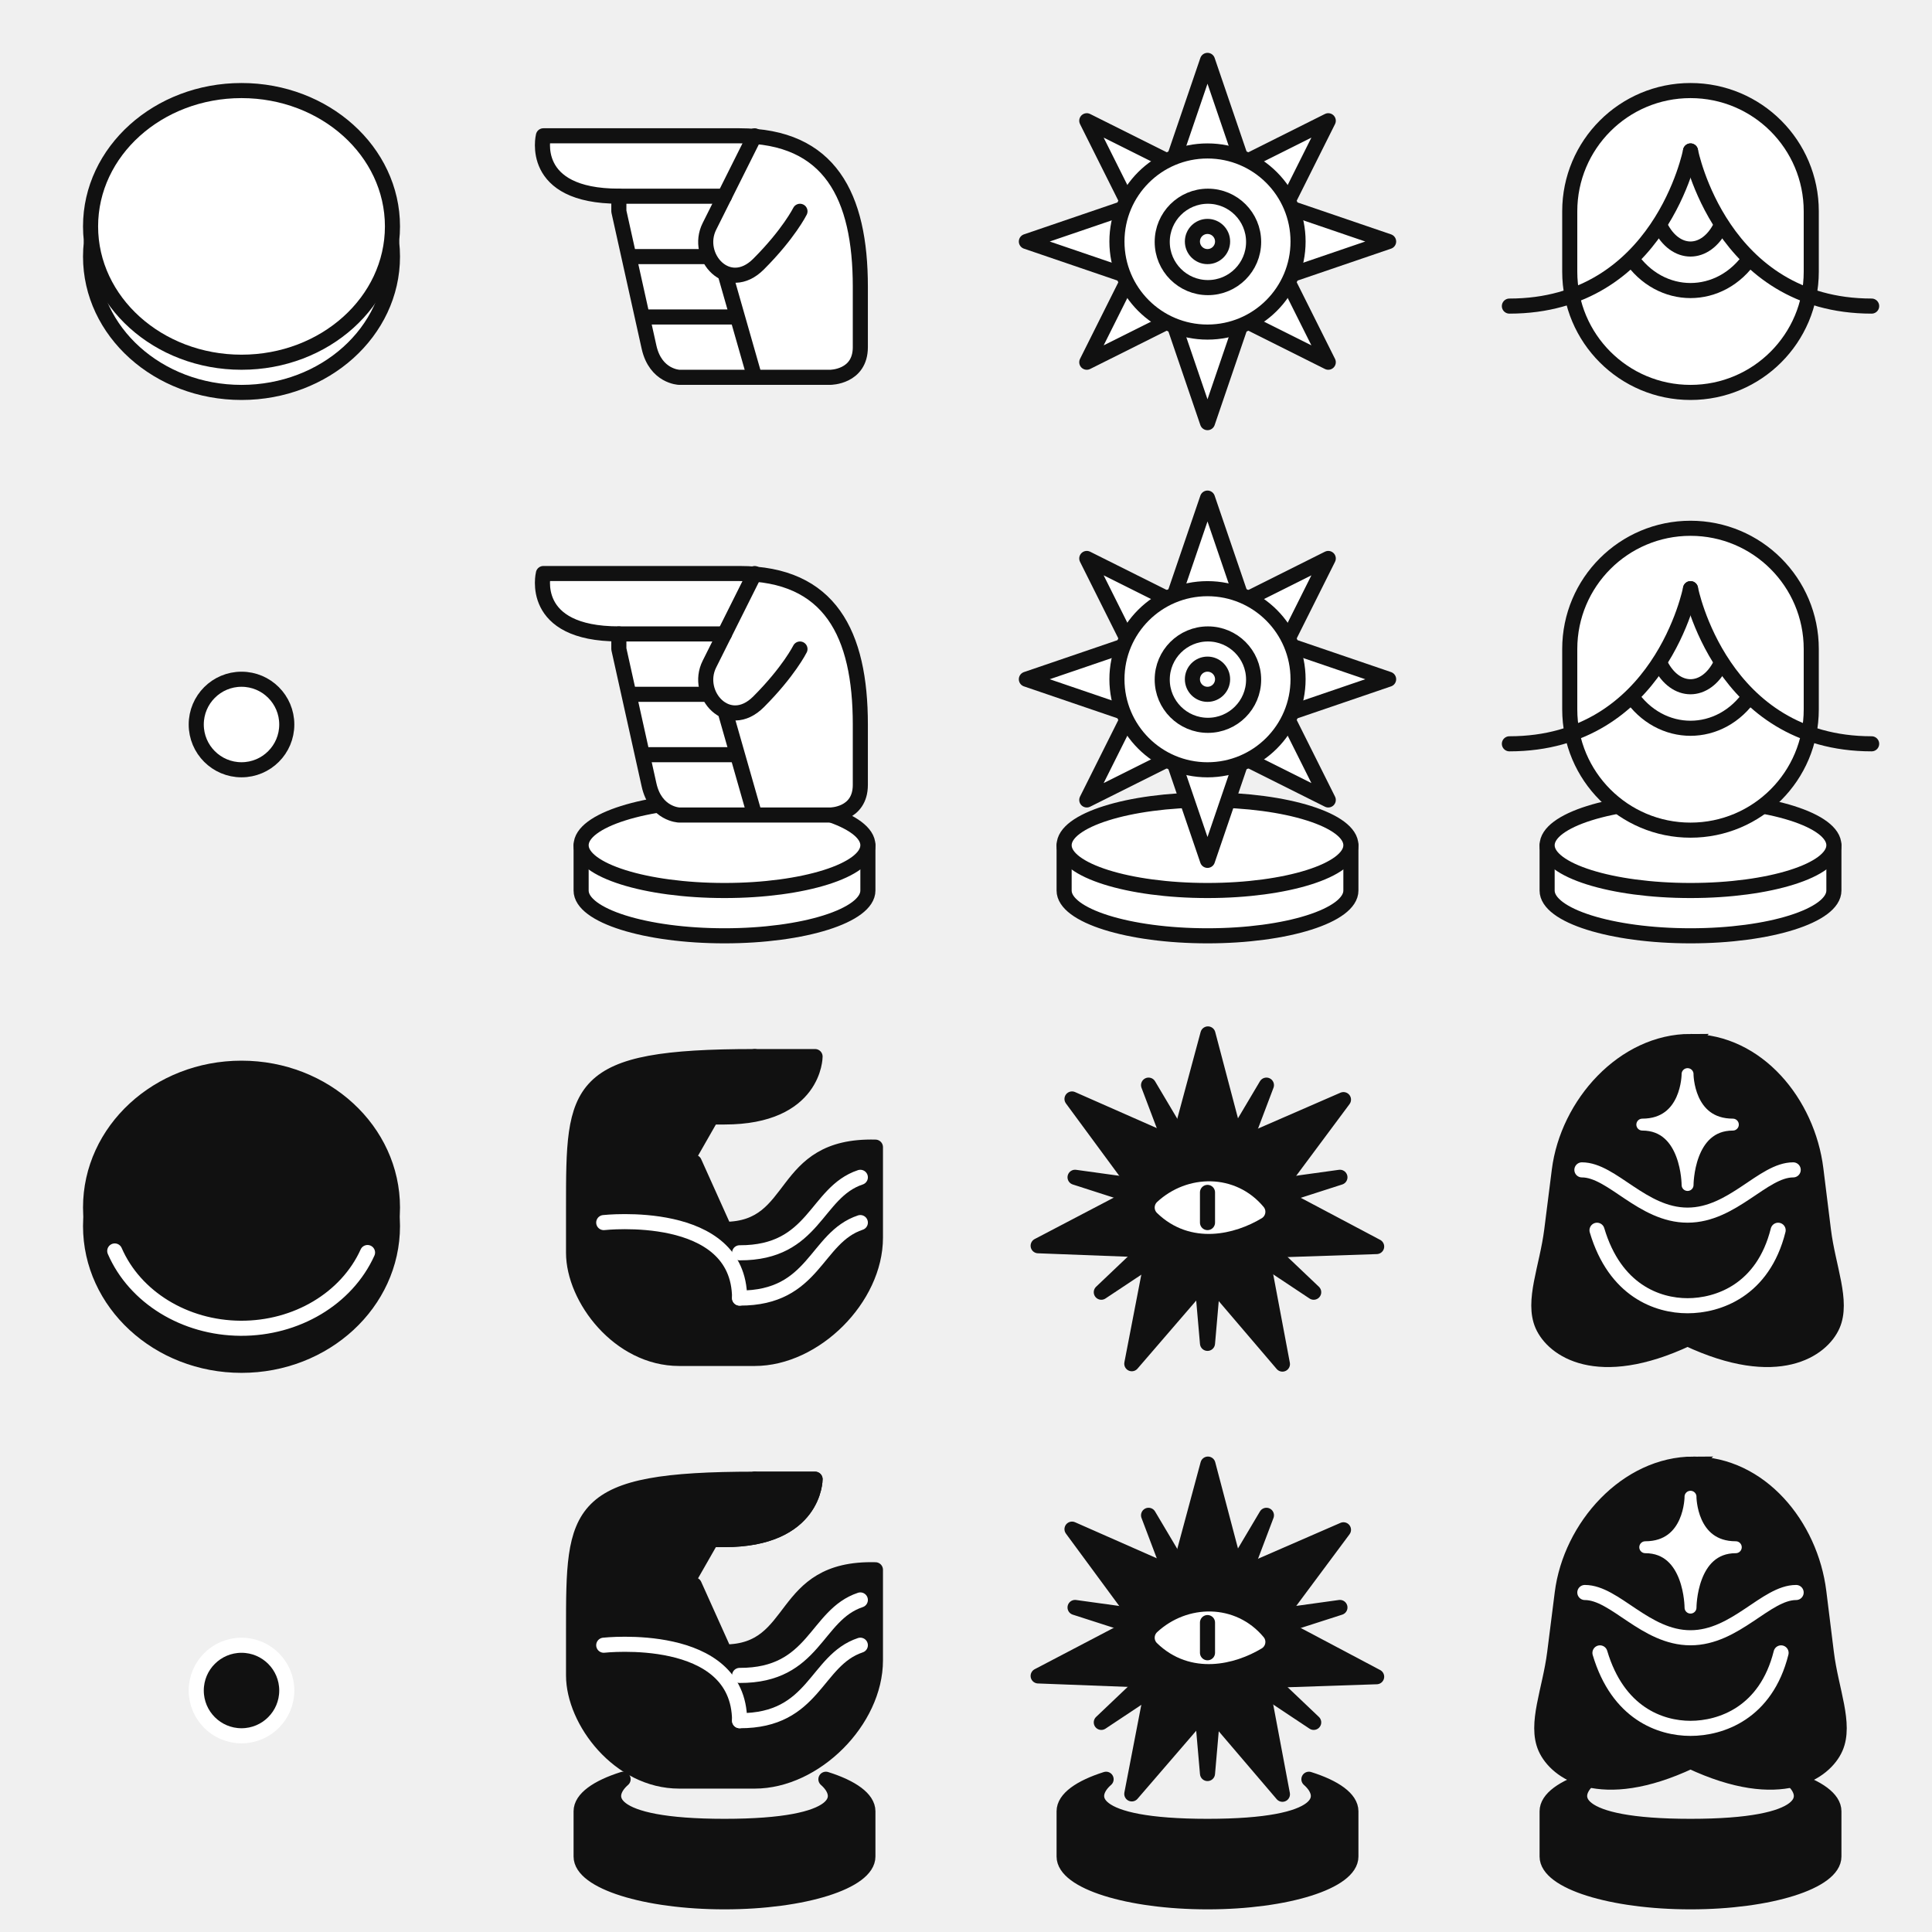
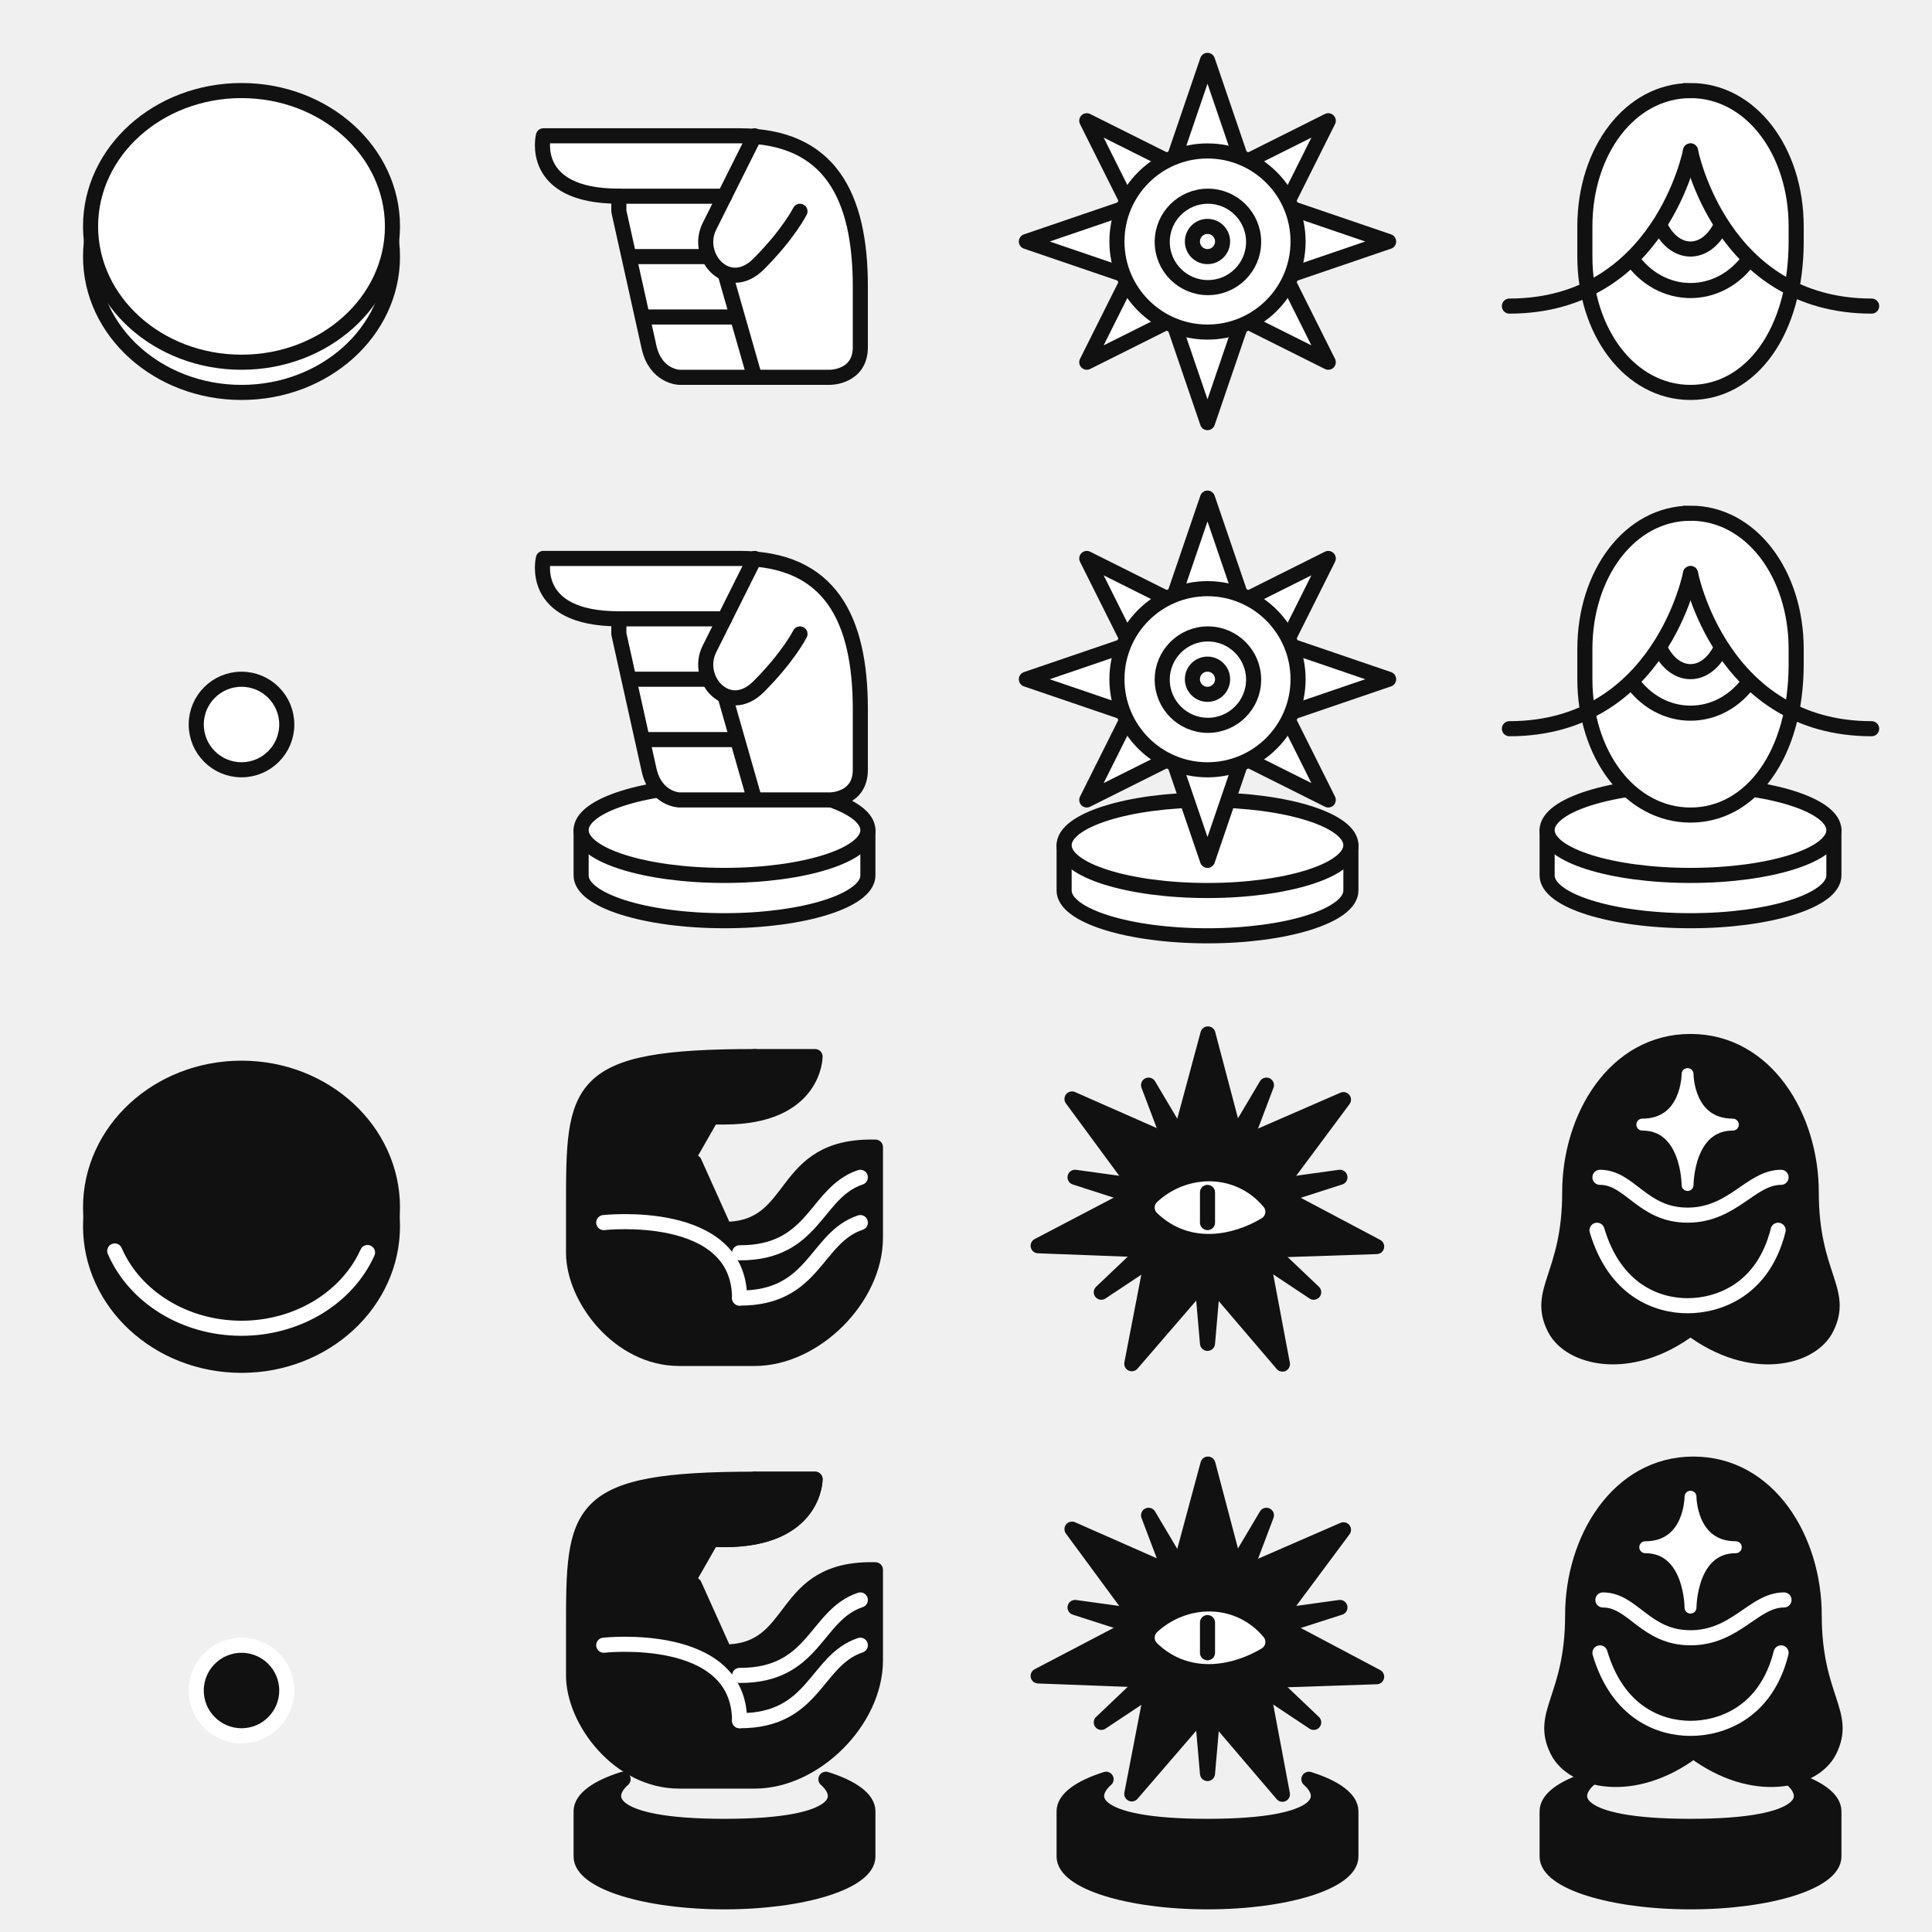
<svg xmlns="http://www.w3.org/2000/svg" xmlns:xlink="http://www.w3.org/1999/xlink" width="256" height="256" viewBox="0 0 67.733 67.733" version="1.1" id="svg1">
  <defs id="defs1">
    <filter style="color-interpolation-filters:sRGB;" height="1.192" width="1.192" y="-0.096" x="-0.096" id="filter101">
      <feGaussianBlur in="SourceAlpha" stdDeviation="0.196" result="blur1" id="feGaussianBlur97" />
      <feComposite in="blur1" in2="SourceGraphic" operator="out" result="composite1" id="feComposite97" />
      <feColorMatrix values="1 0 0 0 0 0 1 0 0 0 0 0 1 0 0 0 0 0 29.286 -1 " result="colormatrix1" id="feColorMatrix97" />
      <feGaussianBlur stdDeviation="0.01" result="blur2" id="feGaussianBlur98" />
      <feComposite in="blur2" in2="blur2" operator="atop" result="composite2" id="feComposite98" />
      <feColorMatrix values="1 0 0 0 0 0 1 0 0 0 0 0 1 0 0 0 0 0 1 -0 " result="colormatrix2" id="feColorMatrix98" />
      <feGaussianBlur stdDeviation="0.107" result="blur3" id="feGaussianBlur99" />
      <feColorMatrix values="1 0 0 0 0 0 1 0 0 0 0 0 1 0 0 0 0 0 5 -1 " result="colormatrix3" id="feColorMatrix99" />
      <feFlood flood-opacity="1" flood-color="rgb(255,255,255)" result="flood" id="feFlood99" />
      <feComposite in="flood" in2="colormatrix3" k2="1" operator="in" result="composite3" id="feComposite99" />
      <feComposite in="SourceGraphic" in2="colormatrix3" operator="out" result="composite4" id="feComposite100" />
      <feComposite in="composite4" in2="composite3" k2="1" k3="1" operator="arithmetic" result="composite5" id="feComposite101" />
    </filter>
    <filter style="color-interpolation-filters:sRGB;" height="1.175" width="1.171" y="-0.088" x="-0.085" id="filter122">
      <feGaussianBlur in="SourceAlpha" stdDeviation="0.196" result="blur1" id="feGaussianBlur118" />
      <feComposite in="blur1" in2="SourceGraphic" operator="out" result="composite1" id="feComposite118" />
      <feColorMatrix values="1 0 0 0 0 0 1 0 0 0 0 0 1 0 0 0 0 0 17.971 -1 " result="colormatrix1" id="feColorMatrix118" />
      <feGaussianBlur stdDeviation="0.01" result="blur2" id="feGaussianBlur119" />
      <feComposite in="blur2" in2="blur2" operator="atop" result="composite2" id="feComposite119" />
      <feColorMatrix values="1 0 0 0 0 0 1 0 0 0 0 0 1 0 0 0 0 0 1 -0 " result="colormatrix2" id="feColorMatrix119" />
      <feGaussianBlur stdDeviation="0.107" result="blur3" id="feGaussianBlur120" />
      <feColorMatrix values="1 0 0 0 0 0 1 0 0 0 0 0 1 0 0 0 0 0 5 -1 " result="colormatrix3" id="feColorMatrix120" />
      <feFlood flood-opacity="1" flood-color="rgb(255,255,255)" result="flood" id="feFlood120" />
      <feComposite in="flood" in2="colormatrix3" k2="1" operator="in" result="composite3" id="feComposite120" />
      <feComposite in="SourceGraphic" in2="colormatrix3" operator="out" result="composite4" id="feComposite121" />
      <feComposite in="composite4" in2="composite3" k2="1" k3="1" operator="arithmetic" result="composite5" id="feComposite122" />
    </filter>
    <filter style="color-interpolation-filters:sRGB;" height="1.199" width="1.216" y="-0.1" x="-0.108" id="filter159">
      <feGaussianBlur in="SourceAlpha" stdDeviation="0.3" result="blur1" id="feGaussianBlur155" />
      <feComposite in="blur1" in2="SourceGraphic" operator="out" result="composite1" id="feComposite155" />
      <feColorMatrix values="1 0 0 0 0 0 1 0 0 0 0 0 1 0 0 0 0 0 74.543 -1 " result="colormatrix1" id="feColorMatrix155" />
      <feGaussianBlur stdDeviation="0.01" result="blur2" id="feGaussianBlur156" />
      <feComposite in="blur2" in2="blur2" operator="atop" result="composite2" id="feComposite156" />
      <feColorMatrix values="1 0 0 0 0 0 1 0 0 0 0 0 1 0 0 0 0 0 1 -0 " result="colormatrix2" id="feColorMatrix156" />
      <feGaussianBlur stdDeviation="0.049" result="blur3" id="feGaussianBlur157" />
      <feColorMatrix values="1 0 0 0 0 0 1 0 0 0 0 0 1 0 0 0 0 0 5 -1 " result="colormatrix3" id="feColorMatrix157" />
      <feFlood flood-opacity="1" flood-color="rgb(255,255,255)" result="flood" id="feFlood157" />
      <feComposite in="flood" in2="colormatrix3" k2="1" operator="in" result="composite3" id="feComposite157" />
      <feComposite in="SourceGraphic" in2="colormatrix3" operator="out" result="composite4" id="feComposite158" />
      <feComposite in="composite4" in2="composite3" k2="1" k3="1" operator="arithmetic" result="composite5" id="feComposite159" />
    </filter>
  </defs>
  <g id="layer1">
    <g id="g184" transform="translate(0,33.3375)">
      <path id="path184" style="fill:#111111;fill-opacity:1;stroke:#111111;stroke-width:0.529;stroke-linecap:round;stroke-linejoin:round;stroke-miterlimit:100;paint-order:fill markers stroke" d="m 28.955,29.04 c 0.91,0.287 1.472,0.684 1.472,1.123 v 1.587 c 0,0.877 -2.251,1.587 -5.027,1.587 -2.776,0 -5.027,-0.711 -5.027,-1.587 v -1.587 c 0,-0.438 0.563,-0.835 1.472,-1.123 -0.679,0.593 -0.679,1.652 3.555,1.652 4.233,0 4.233,-1.058 3.555,-1.652 z" />
    </g>
-     <use x="0" y="0" xlink:href="#g181" id="use183" transform="translate(16.93333)" />
-     <use x="0" y="0" xlink:href="#use183" id="use184" transform="translate(16.93333)" />
-     <g id="g181" transform="translate(0,-0.5291663)">
+     <use x="0" y="0" xlink:href="#g181" id="use183" transform="translate(16.93333,0.5291666)" />
+     <use x="0" y="0" xlink:href="#use183" id="use184" transform="translate(16.93333,-0.5291666)" />
+     <g id="g181" transform="translate(-4.5194591e-7,-1.058334)">
      <path id="ellipse181" style="fill:#ffffff;stroke:#111111;stroke-width:0.529;stroke-linecap:round;stroke-linejoin:round;stroke-miterlimit:100;paint-order:fill markers stroke" d="m 30.427,31.75 c 0,0.877 -2.251,1.587 -5.027,1.587 -2.776,0 -5.027,-0.711 -5.027,-1.587 v -1.588 c 0.91,-0.287 3.639,2e-6 5.027,2e-6 1.388,0 4.117,-0.287 5.027,-2e-6 z" />
      <ellipse style="fill:#ffffff;fill-opacity:1;stroke:#111111;stroke-width:0.529;stroke-linecap:round;stroke-linejoin:round;stroke-miterlimit:100;stroke-dasharray:none;stroke-dashoffset:0;stroke-opacity:1;paint-order:fill markers stroke" id="ellipse178" cx="25.4" cy="30.162" rx="5.027" ry="1.587" />
    </g>
    <ellipse style="fill:#ffffff;fill-opacity:1;stroke:#111111;stroke-width:0.529;stroke-linecap:round;stroke-linejoin:round;stroke-miterlimit:10.3;stroke-dasharray:none;stroke-opacity:1;paint-order:normal" id="ellipse179" cx="8.467" cy="8.996" ry="4.762" rx="5.292" />
-     <path style="fill:#ffffff;fill-opacity:1;stroke:#111111;stroke-width:0.529;stroke-linecap:round;stroke-linejoin:round;stroke-dasharray:none;stroke-opacity:1;paint-order:normal" id="path4" d="m 42.333,2.117 1.616,4.734 4.734,1.616 -4.734,1.616 -1.616,4.734 -1.616,-4.734 -4.734,-1.616 4.734,-1.616 z" />
-     <path style="fill:#ffffff;fill-opacity:1;stroke:#111111;stroke-width:0.529;stroke-linecap:round;stroke-linejoin:round;stroke-miterlimit:10.3;stroke-dasharray:none;stroke-opacity:1;paint-order:normal" id="path5" d="m 46.567,4.233 -2.117,4.233 2.117,4.233 -4.233,-2.117 -4.233,2.117 2.117,-4.233 -2.117,-4.233 4.233,2.117 z" />
-     <ellipse style="fill:#ffffff;fill-opacity:1;stroke:#111111;stroke-width:0.529;stroke-linecap:round;stroke-linejoin:miter;stroke-dasharray:none;stroke-opacity:1;paint-order:normal" id="path6" cx="42.333" cy="8.467" rx="3.175" ry="3.175" />
    <circle style="fill:none;fill-opacity:1;stroke:#111111;stroke-width:0.529;stroke-linecap:round;stroke-linejoin:round;stroke-miterlimit:10.3;stroke-opacity:1" id="path23" cx="-22.225" cy="9.525" r="1.058" />
    <circle style="fill:none;fill-opacity:1;stroke:#111111;stroke-width:0.529;stroke-linecap:round;stroke-linejoin:round;stroke-miterlimit:10.3;stroke-opacity:1" id="path24" cx="-22.225" cy="9.525" r="2.117" />
    <g id="g1">
-       <rect style="fill:#ffffff;fill-opacity:1;stroke:#111111;stroke-width:0.529;stroke-linecap:round;stroke-linejoin:miter;stroke-miterlimit:10.3;stroke-dasharray:none;stroke-opacity:1;paint-order:normal" id="rect7" width="8.467" height="10.583" x="55.033" y="3.175" rx="4.233" ry="4.233" />
+       <path id="rect7" style="fill:#ffffff;stroke:#111111;stroke-width:0.529;stroke-linecap:round;stroke-miterlimit:10.3" d="m 59.267,3.175 c 2.117,1e-7 3.704,2.117 3.704,4.762 v 0.529 c 0,3.175 -1.587,5.292 -3.704,5.292 -2.117,0 -3.704,-2.117 -3.704,-4.762 l 0,-1.058 c 1e-6,-2.646 1.587,-4.762 3.704,-4.762 z" />
      <path style="fill:none;fill-opacity:1;stroke:#111111;stroke-width:0.529;stroke-linecap:round;stroke-linejoin:miter;stroke-miterlimit:10.3;stroke-dasharray:none;stroke-opacity:1;paint-order:normal" d="m 65.617,10.731 c -5.292,0 -6.35,-5.439 -6.35,-5.439" id="path8" />
      <path style="fill:none;fill-opacity:1;stroke:#111111;stroke-width:0.529;stroke-linecap:round;stroke-linejoin:miter;stroke-miterlimit:10.3;stroke-dasharray:none;stroke-opacity:1;paint-order:normal" d="m 52.917,10.731 c 5.292,0 6.35,-5.439 6.35,-5.439" id="path10" />
      <path style="fill:none;fill-opacity:1;stroke:#111111;stroke-width:0.529;stroke-linecap:butt;stroke-linejoin:round;stroke-miterlimit:10.3;stroke-opacity:1" d="m 58.208,7.937 c 0.529,1.058 1.587,1.058 2.117,0" id="path26" />
      <path style="fill:none;fill-opacity:1;stroke:#111111;stroke-width:0.529;stroke-linecap:butt;stroke-linejoin:round;stroke-miterlimit:10.3;stroke-opacity:1" d="m 57.15,8.996 c 1.058,1.587 3.175,1.587 4.233,0" id="path27" />
    </g>
-     <ellipse style="fill:none;fill-opacity:1;stroke:#111111;stroke-width:0.529;stroke-linecap:butt;stroke-linejoin:round;stroke-miterlimit:10.3;stroke-opacity:1" id="path28" cx="42.348" cy="8.481" rx="1.602" ry="1.602" />
-     <circle style="fill:none;fill-opacity:1;stroke:#111111;stroke-width:0.529;stroke-linecap:butt;stroke-linejoin:round;stroke-miterlimit:10.3;stroke-opacity:1" id="path29" cx="42.333" cy="8.467" r="0.529" />
+     <g id="g2">
+       <path style="fill:#ffffff;fill-opacity:1;stroke:#111111;stroke-width:0.529;stroke-linecap:round;stroke-linejoin:round;stroke-dasharray:none;stroke-opacity:1;paint-order:normal" id="path4" d="m 42.333,2.117 1.616,4.734 4.734,1.616 -4.734,1.616 -1.616,4.734 -1.616,-4.734 -4.734,-1.616 4.734,-1.616 z" />
+       <path style="fill:#ffffff;fill-opacity:1;stroke:#111111;stroke-width:0.529;stroke-linecap:round;stroke-linejoin:round;stroke-miterlimit:10.3;stroke-dasharray:none;stroke-opacity:1;paint-order:normal" id="path5" d="m 46.567,4.233 -2.117,4.233 2.117,4.233 -4.233,-2.117 -4.233,2.117 2.117,-4.233 -2.117,-4.233 4.233,2.117 z" />
+       <ellipse style="fill:#ffffff;fill-opacity:1;stroke:#111111;stroke-width:0.529;stroke-linecap:round;stroke-linejoin:miter;stroke-dasharray:none;stroke-opacity:1;paint-order:normal" id="path6" cx="42.333" cy="8.467" rx="3.175" ry="3.175" />
+       <ellipse style="fill:none;fill-opacity:1;stroke:#111111;stroke-width:0.529;stroke-linecap:butt;stroke-linejoin:round;stroke-miterlimit:10.3;stroke-opacity:1" id="path28" cx="42.348" cy="8.481" rx="1.602" ry="1.602" />
+       <circle style="fill:none;fill-opacity:1;stroke:#111111;stroke-width:0.529;stroke-linecap:butt;stroke-linejoin:round;stroke-miterlimit:10.3;stroke-opacity:1" id="path29" cx="42.333" cy="8.467" r="0.529" />
+     </g>
    <ellipse style="fill:#ffffff;fill-opacity:1;stroke:#111111;stroke-width:0.529;stroke-linecap:round;stroke-linejoin:round;stroke-miterlimit:10.3;stroke-dasharray:none;stroke-opacity:1;paint-order:normal" id="circle39" cx="8.467" cy="7.937" ry="4.762" rx="5.292" />
-     <use x="0" y="0" xlink:href="#path4" id="use1" transform="translate(3.1308372e-6,15.34583)" style="fill:#111111;fill-opacity:1;stroke:#111111;stroke-opacity:1" />
-     <use x="0" y="0" xlink:href="#path5" id="use2" transform="translate(3.1308372e-6,15.34583)" style="fill:#111111;fill-opacity:1;stroke:#111111;stroke-opacity:1" />
-     <use x="0" y="0" xlink:href="#path6" id="use3" transform="translate(3.1308372e-6,15.34583)" style="fill:#111111;fill-opacity:1;stroke:#111111;stroke-opacity:1" />
-     <use x="0" y="0" xlink:href="#path28" id="use14" transform="translate(3.1308372e-6,15.34583)" style="fill:#111111;fill-opacity:1;stroke:#111111;stroke-opacity:1" />
-     <use x="0" y="0" xlink:href="#path29" id="use15" transform="translate(3.1308372e-6,15.34583)" style="fill:#111111;fill-opacity:1;stroke:#111111;stroke-opacity:1" />
    <use x="0" y="0" xlink:href="#path2" id="use19" transform="translate(0,16.93333)" style="stroke:#111111;stroke-opacity:1;fill:#111111;fill-opacity:1" />
    <use x="0" y="0" xlink:href="#path3" id="use20" transform="translate(0,16.93333)" style="stroke:#111111;stroke-opacity:1;fill:#111111;fill-opacity:1" />
    <use x="0" y="0" xlink:href="#path21" id="use22" transform="translate(0.5291662,14.81667)" style="fill:#111111;fill-opacity:1;stroke:#111111;stroke-opacity:1" />
    <g id="g127" transform="translate(-0.1030428,-0.261091)">
-       <path id="rect19" style="fill:#111111;stroke:#111111;stroke-width:0.529;stroke-linecap:round;stroke-miterlimit:10.3" d="m 59.37,36.774 c 2.345,0 4.107,2.153 4.395,4.48 l 0.265,2.138 c 0.162,1.313 0.692,2.487 0.32,3.332 -0.371,0.846 -1.908,1.959 -5.083,0.469 -3.175,1.49 -4.713,0.376 -5.085,-0.47 -0.372,-0.846 0.157,-2.019 0.323,-3.332 l 0.265,-2.096 c 0.294,-2.327 2.256,-4.522 4.601,-4.522 z" />
+       <path id="rect19" style="fill:#111111;stroke:#111111;stroke-width:0.529;stroke-linecap:round;stroke-miterlimit:10.3" d="m 59.37,36.774 c 2.646,0 4.233,2.646 4.233,5.292 0,2.911 1.199,3.424 0.529,4.762 -0.529,1.058 -2.646,1.587 -4.763,0 -2.117,1.587 -4.233,1.058 -4.763,0 -0.669,-1.339 0.529,-1.849 0.529,-4.762 0,-2.646 1.587,-5.292 4.233,-5.292 z" />
      <path style="fill:#111111;fill-opacity:1;stroke:#111111;stroke-width:0.529;stroke-linecap:round;stroke-linejoin:round;stroke-miterlimit:10.3;stroke-opacity:1" d="m 56.981,42.333 c 1.228,10e-7 2.286,-1.323 2.286,-2.646 v 2.646 z" id="path2" />
      <path style="fill:#111111;fill-opacity:1;stroke:#111111;stroke-width:0.529;stroke-linecap:round;stroke-linejoin:round;stroke-miterlimit:10.3;stroke-opacity:1" d="m 61.553,42.333 c -1.228,10e-7 -2.286,-1.323 -2.286,-2.646 v 2.646 z" id="path3" />
-       <path style="fill:none;fill-opacity:1;stroke:#ffffff;stroke-width:0.529;stroke-linecap:round;stroke-linejoin:miter;stroke-miterlimit:4;stroke-dasharray:none;stroke-opacity:1;paint-order:normal" d="m 55.562,41.275 c 1.058,0 2.117,1.587 3.704,1.587 1.587,0 2.646,-1.587 3.704,-1.587" id="path9" />
+       <path style="fill:none;fill-opacity:1;stroke:#ffffff;stroke-width:0.529;stroke-linecap:round;stroke-linejoin:miter;stroke-miterlimit:4;stroke-dasharray:none;stroke-opacity:1;paint-order:normal" d="m 56.195,41.536 c 1.058,0 1.484,1.326 3.072,1.326 1.587,0 2.22,-1.326 3.278,-1.326" id="path9" />
      <path style="fill:#ffffff;fill-opacity:1;stroke:#ffffff;stroke-width:0.418;stroke-linecap:round;stroke-linejoin:round;stroke-miterlimit:100;stroke-dasharray:none;stroke-opacity:1;paint-order:normal" d="m 59.267,37.918 c 0,0 10e-7,1.77 -1.587,1.77 1.587,0 1.587,2.117 1.587,2.117 0,0 0,-2.117 1.587,-2.117 -1.587,0 -1.588,-1.77 -1.588,-1.77 z" id="path11" />
      <path style="fill:none;fill-opacity:1;stroke:#ffffff;stroke-width:0.529;stroke-linecap:round;stroke-linejoin:round;stroke-miterlimit:100;stroke-dasharray:none;stroke-opacity:1;paint-order:normal" d="m 56.092,43.392 c 0.628,2.117 2.117,2.646 3.175,2.646 1.058,0 2.646,-0.529 3.175,-2.646" id="path12" />
    </g>
    <g id="g101">
      <path style="fill:#111111;fill-opacity:1;stroke:#111111;stroke-width:0.529;stroke-linecap:round;stroke-linejoin:round;stroke-miterlimit:100;stroke-dasharray:none;stroke-opacity:1;paint-order:fill markers stroke" id="path36" d="m 42.348,36.248 1.034,3.921 3.718,-1.618 -2.42,3.253 3.583,1.898 -4.053,0.136 0.75,3.985 -2.633,-3.084 -2.648,3.071 0.769,-3.981 -4.052,-0.155 3.592,-1.881 -2.405,-3.265 3.71,1.636 z" />
      <path style="fill:#111111;fill-opacity:1;stroke:#111111;stroke-width:0.529;stroke-linecap:round;stroke-linejoin:round;stroke-miterlimit:100;stroke-dasharray:none;stroke-opacity:1;paint-order:fill markers stroke" id="path37" d="m 42.333,47.096 -0.351,-4.033 -3.372,2.24 2.934,-2.789 -3.854,-1.24 4.01,0.555 -1.433,-3.786 2.066,3.481 2.066,-3.481 -1.433,3.786 4.01,-0.555 -3.854,1.24 2.934,2.789 -3.372,-2.24 z" />
      <path style="fill:#ffffff;fill-opacity:1;stroke:#ffffff;stroke-width:0.529;stroke-linecap:round;stroke-linejoin:round;stroke-miterlimit:100;stroke-opacity:1;stroke-dasharray:none" d="m 44.098,42.483 c -0.881,-1.058 -2.398,-1.034 -3.352,-0.149 1.058,1.028 2.471,0.679 3.352,0.149 z" id="path1" />
      <path style="fill:#ffffff;fill-opacity:1;stroke:#111111;stroke-width:0.529;stroke-linecap:round;stroke-linejoin:round;stroke-miterlimit:100;stroke-opacity:1;stroke-dasharray:none" d="m 42.333,41.804 v 1.058" id="path13" />
    </g>
    <path id="path25" style="fill:#ffffff;fill-opacity:1;stroke:#ffffff;stroke-width:0.132;stroke-linecap:round;stroke-linejoin:round;stroke-miterlimit:10.3;stroke-dasharray:none;stroke-opacity:1" d="m 83.079,31.75 a 2.117,2.117 0 0 0 -0.07,-0.522 2.117,2.117 0 0 1 -2.047,1.58 2.117,2.117 0 0 1 -2.045,-1.587 2.117,2.117 0 0 0 -0.071,0.529 2.117,2.117 0 0 0 2.117,2.117 2.117,2.117 0 0 0 2.117,-2.117 z" />
    <g id="g165">
      <path style="fill:#ffffff;fill-opacity:1;stroke:#111111;stroke-width:0.529;stroke-linecap:round;stroke-linejoin:round;stroke-miterlimit:100;stroke-dasharray:none;stroke-opacity:1;paint-order:fill markers stroke" d="m 21.696,7.408 1.058,4.762 c 0.23,1.033 1.058,1.058 1.058,1.058 h 5.292 c 0,0 1.058,0 1.058,-1.058 l 1e-6,-2.117 c 1e-6,-3.175 -1.058,-5.292 -4.233,-5.292 h -2.646 l -4.233,0 c 0,0 -0.529,2.117 2.646,2.117 z" id="path38" />
      <path style="fill:none;fill-opacity:1;stroke:#111111;stroke-width:0.529;stroke-linecap:round;stroke-linejoin:round;stroke-miterlimit:100;stroke-dasharray:none;stroke-opacity:1;paint-order:fill markers stroke" d="m 26.458,4.762 c 0,0 -1.058,2.117 -1.587,3.175 -0.529,1.058 0.663,2.381 1.722,1.323 1.058,-1.058 1.453,-1.852 1.453,-1.852" id="path40" />
      <path style="fill:#ffffff;fill-opacity:1;stroke:#111111;stroke-width:0.529;stroke-linecap:round;stroke-linejoin:round;stroke-miterlimit:100;stroke-dasharray:none;stroke-opacity:1;paint-order:fill markers stroke" d="m 21.696,6.879 h 3.704" id="path42" />
      <path style="fill:#ffffff;fill-opacity:1;stroke:#111111;stroke-width:0.529;stroke-linecap:butt;stroke-linejoin:round;stroke-miterlimit:100;stroke-dasharray:none;stroke-opacity:1;paint-order:fill markers stroke" d="M 26.458,13.229 25.4,9.525" id="path45" />
      <path style="fill:#ffffff;fill-opacity:1;stroke:#111111;stroke-width:0.529;stroke-linecap:round;stroke-linejoin:round;stroke-miterlimit:100;stroke-dasharray:none;stroke-opacity:1;paint-order:fill markers stroke" d="m 22.754,11.113 h 2.91" id="path46" />
      <path style="fill:#ffffff;fill-opacity:1;stroke:#111111;stroke-width:0.529;stroke-linecap:butt;stroke-linejoin:round;stroke-miterlimit:100;stroke-dasharray:none;stroke-opacity:1;paint-order:fill markers stroke" d="m 22.225,8.996 h 2.646" id="path47" />
    </g>
    <g id="g49" transform="translate(0.5291662)">
      <path style="fill:#111111;fill-opacity:1;stroke:#111111;stroke-width:0.529;stroke-linecap:round;stroke-linejoin:round;stroke-miterlimit:10.3;stroke-opacity:1" d="m 25.929,37.042 c -6.35,0 -6.35,1.058 -6.35,5.292 l -1e-6,1.587 c -10e-7,1.587 1.587,3.704 3.704,3.704 l 2.646,1e-6 c 2.117,-1e-6 4.233,-2.117 4.233,-4.233 0,0 -2e-6,-2.646 0,-3.175 -3.44,-0.089 -2.646,2.882 -5.292,2.882 -2e-6,0 -1.058,-2.352 -1.058,-2.352" id="path19" />
      <path style="fill:#111111;fill-opacity:1;stroke:#111111;stroke-width:0.529;stroke-linecap:round;stroke-linejoin:round;stroke-miterlimit:10.3;stroke-opacity:1" d="m 25.929,37.042 h 2.117 c 0,0 0,2.117 -3.175,2.117 h -1.058" id="path21" />
      <path style="fill:#111111;fill-opacity:1;stroke:#ffffff;stroke-width:0.529;stroke-linecap:round;stroke-linejoin:round;stroke-miterlimit:10.3;stroke-dasharray:none;stroke-opacity:1" d="m 29.633,42.862 c -1.587,0.529 -1.588,2.656 -4.233,2.646" id="path22" />
      <path style="fill:#111111;fill-opacity:1;stroke:#ffffff;stroke-width:0.529;stroke-linecap:round;stroke-linejoin:round;stroke-miterlimit:10.3;stroke-dasharray:none;stroke-opacity:1" d="m 29.633,41.275 c -1.587,0.529 -1.588,2.656 -4.233,2.646" id="path48" />
      <path style="fill:none;fill-opacity:1;stroke:#ffffff;stroke-width:0.529;stroke-linecap:round;stroke-linejoin:round;stroke-miterlimit:100;stroke-dasharray:none;stroke-opacity:1;paint-order:fill markers stroke" d="m 25.4,45.508 c -0.015,-3.175 -4.763,-2.646 -4.763,-2.646" id="path49" />
    </g>
    <use x="0" y="0" xlink:href="#g49" id="use49" transform="translate(-2.4268174e-6,14.81667)" />
    <use x="0" y="0" xlink:href="#g101" id="use101" transform="translate(0,15.08125)" />
    <use x="0" y="0" xlink:href="#g127" id="use127" transform="translate(0.1030428,14.81667)" />
    <path id="path159" style="fill:none;stroke:#ffffff;stroke-width:1.058;stroke-linecap:round;stroke-miterlimit:10.3;stroke-dasharray:none;stroke-opacity:1" d="m 82.653,54.236 c 2.345,0 4.107,2.153 4.395,4.48 l 0.265,2.138 c 0.325,2.626 2.117,4.695 -4.763,4.695 -6.879,2e-6 -5.094,-2.07 -4.763,-4.695 l 0.265,-2.096 c 0.294,-2.327 2.256,-4.522 4.601,-4.522 z" />
    <path style="fill:#111111;fill-opacity:1;stroke:#111111;stroke-width:0.529;stroke-linecap:round;stroke-linejoin:round;stroke-miterlimit:10.3;stroke-opacity:1" d="m 78.573,48.951 c 1.228,1e-6 2.286,-1.323 2.286,-2.646 v 2.646 z" id="path160" />
    <path style="fill:#111111;fill-opacity:1;stroke:#111111;stroke-width:0.529;stroke-linecap:round;stroke-linejoin:round;stroke-miterlimit:10.3;stroke-opacity:1" d="m 83.146,48.951 c -1.228,1e-6 -2.286,-1.323 -2.286,-2.646 v 2.646 z" id="path161" />
    <path style="fill:none;fill-opacity:1;stroke:#ffffff;stroke-width:0.529;stroke-linecap:round;stroke-linejoin:miter;stroke-miterlimit:4;stroke-dasharray:none;stroke-opacity:1;paint-order:normal" d="m 77.155,47.893 c 1.058,0 2.117,1.587 3.704,1.587 1.587,0 2.646,-1.587 3.704,-1.587" id="path162" />
    <path style="fill:#ffffff;fill-opacity:1;stroke:#ffffff;stroke-width:0.418;stroke-linecap:round;stroke-linejoin:round;stroke-miterlimit:100;stroke-dasharray:none;stroke-opacity:1;paint-order:normal" d="m 80.859,44.536 c 0,0 10e-7,1.77 -1.587,1.77 1.587,0 1.587,2.117 1.587,2.117 0,0 0,-2.117 1.587,-2.117 -1.587,0 -1.588,-1.77 -1.588,-1.77 z" id="path163" />
    <path style="fill:none;fill-opacity:1;stroke:#ffffff;stroke-width:0.529;stroke-linecap:round;stroke-linejoin:round;stroke-miterlimit:100;stroke-dasharray:none;stroke-opacity:1;paint-order:normal" d="m 77.684,50.01 c 0.628,2.117 2.117,2.646 3.175,2.646 1.058,0 2.646,-0.529 3.175,-2.646" id="path164" />
-     <use x="0" y="0" xlink:href="#g165" id="use165" transform="translate(0,15.34583)" style="stroke-width:1;stroke-dasharray:none" />
+     <use x="0" y="0" xlink:href="#g165" id="use165" transform="translate(-4.5194591e-7,14.81667)" style="stroke-width:1;stroke-dasharray:none" />
    <ellipse style="fill:#111111;fill-opacity:1;stroke:#111111;stroke-width:0.529;stroke-linecap:round;stroke-linejoin:round;stroke-miterlimit:10.3;stroke-dasharray:none;stroke-opacity:1;paint-order:stroke fill markers" id="ellipse180" cx="8.467" cy="42.983" rx="5.292" ry="4.883" />
    <use x="0" y="0" xlink:href="#g184" id="use185" transform="translate(16.93333)" />
    <use x="0" y="0" xlink:href="#use185" id="use186" transform="translate(16.93333)" />
-     <use x="0" y="0" xlink:href="#g1" id="use4" transform="translate(0,15.34583)" />
+     <use x="0" y="0" xlink:href="#g1" id="use4" transform="translate(-4.5194591e-7,14.81667)" />
    <ellipse style="fill:#111111;fill-opacity:1;stroke:#111111;stroke-width:0.529;stroke-linecap:round;stroke-linejoin:round;stroke-miterlimit:10.3;stroke-dasharray:none;stroke-opacity:1;paint-order:stroke fill markers" id="ellipse177" cx="8.467" cy="42.333" rx="5.292" ry="4.883" />
    <path style="fill:none;fill-opacity:1;stroke:#ffffff;stroke-width:0.529;stroke-linecap:round;stroke-linejoin:round;stroke-miterlimit:100;stroke-dasharray:none;stroke-opacity:1;stroke-dashoffset:0" id="path7" d="M 12.885,43.912 A 4.762,4.233 0 0 1 8.433,46.567 4.762,4.233 0 0 1 4.023,43.857" />
    <ellipse style="fill:#ffffff;fill-opacity:1;stroke:#111111;stroke-width:0.529;stroke-linecap:round;stroke-linejoin:round;stroke-miterlimit:100;stroke-dasharray:none;stroke-opacity:1" id="path14" cx="8.467" cy="25.4" rx="1.587" ry="1.587" />
    <ellipse style="fill:#111111;fill-opacity:1;stroke:#ffffff;stroke-width:0.529;stroke-linecap:round;stroke-linejoin:round;stroke-miterlimit:100;stroke-dasharray:none;stroke-opacity:1" id="path15" cx="8.467" cy="59.267" rx="1.587" ry="1.587" />
+     <use x="0" y="0" xlink:href="#g2" id="use2" transform="translate(3.1308367e-6,15.34583)" />
  </g>
</svg>
